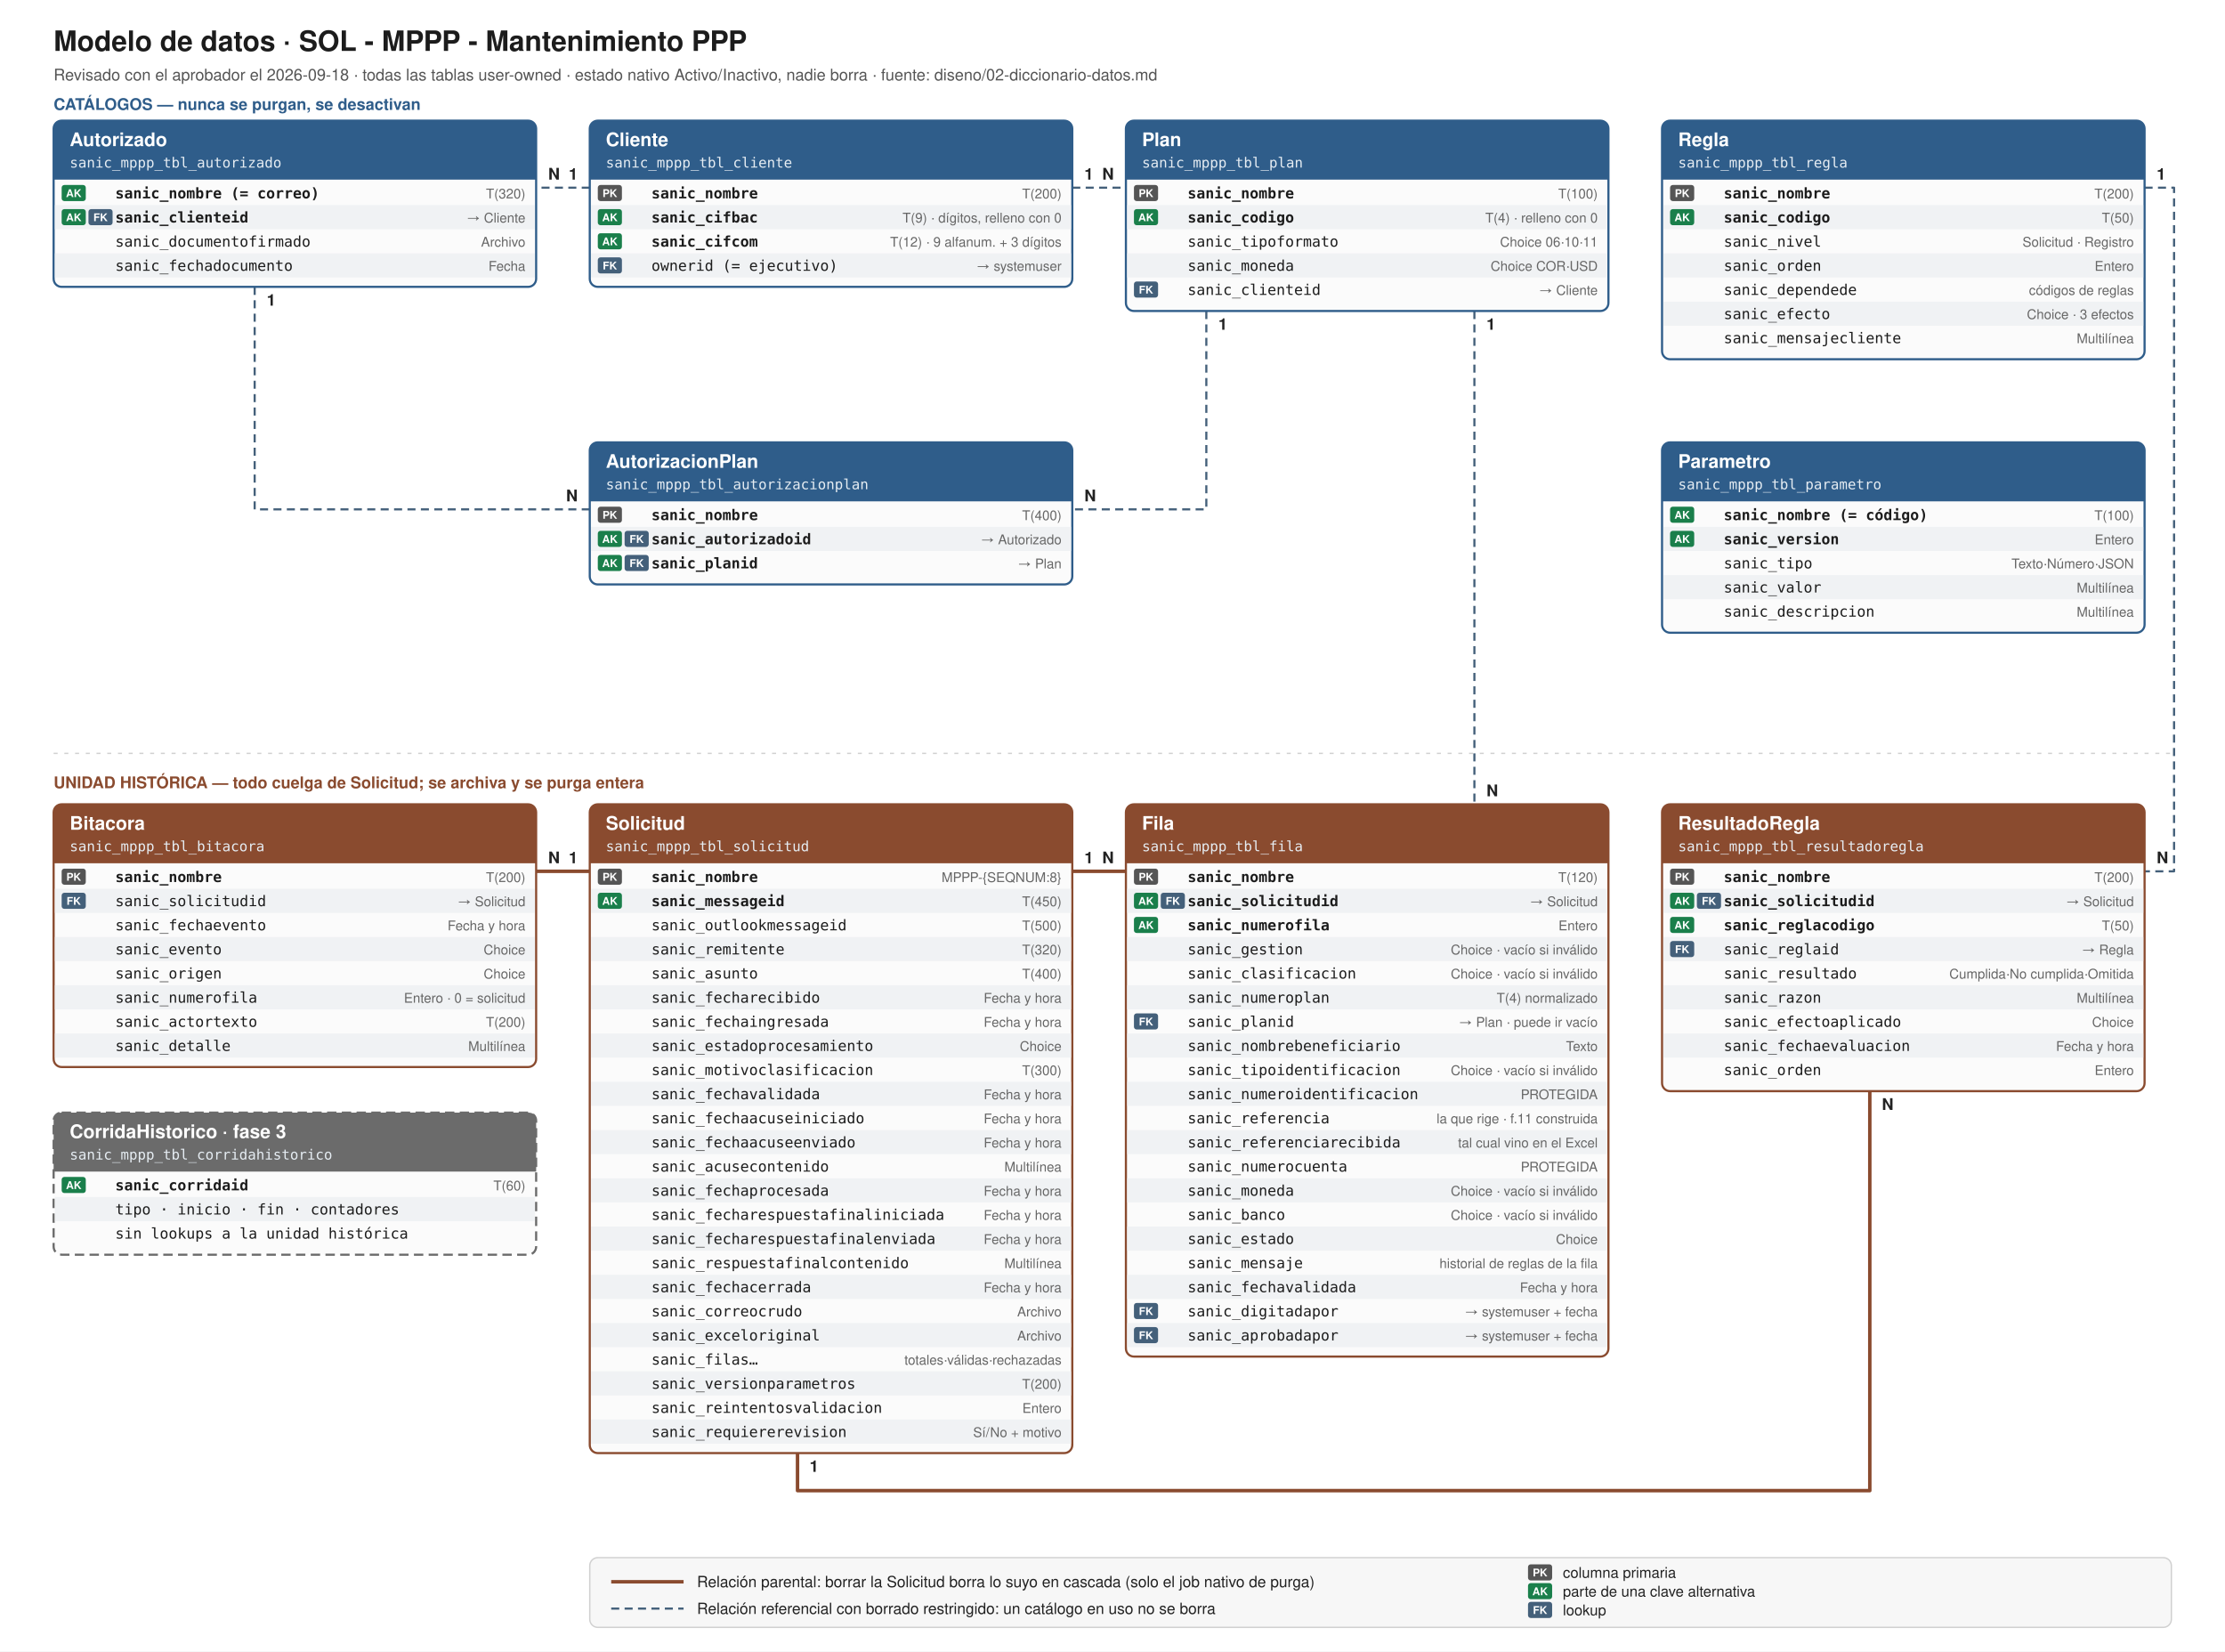
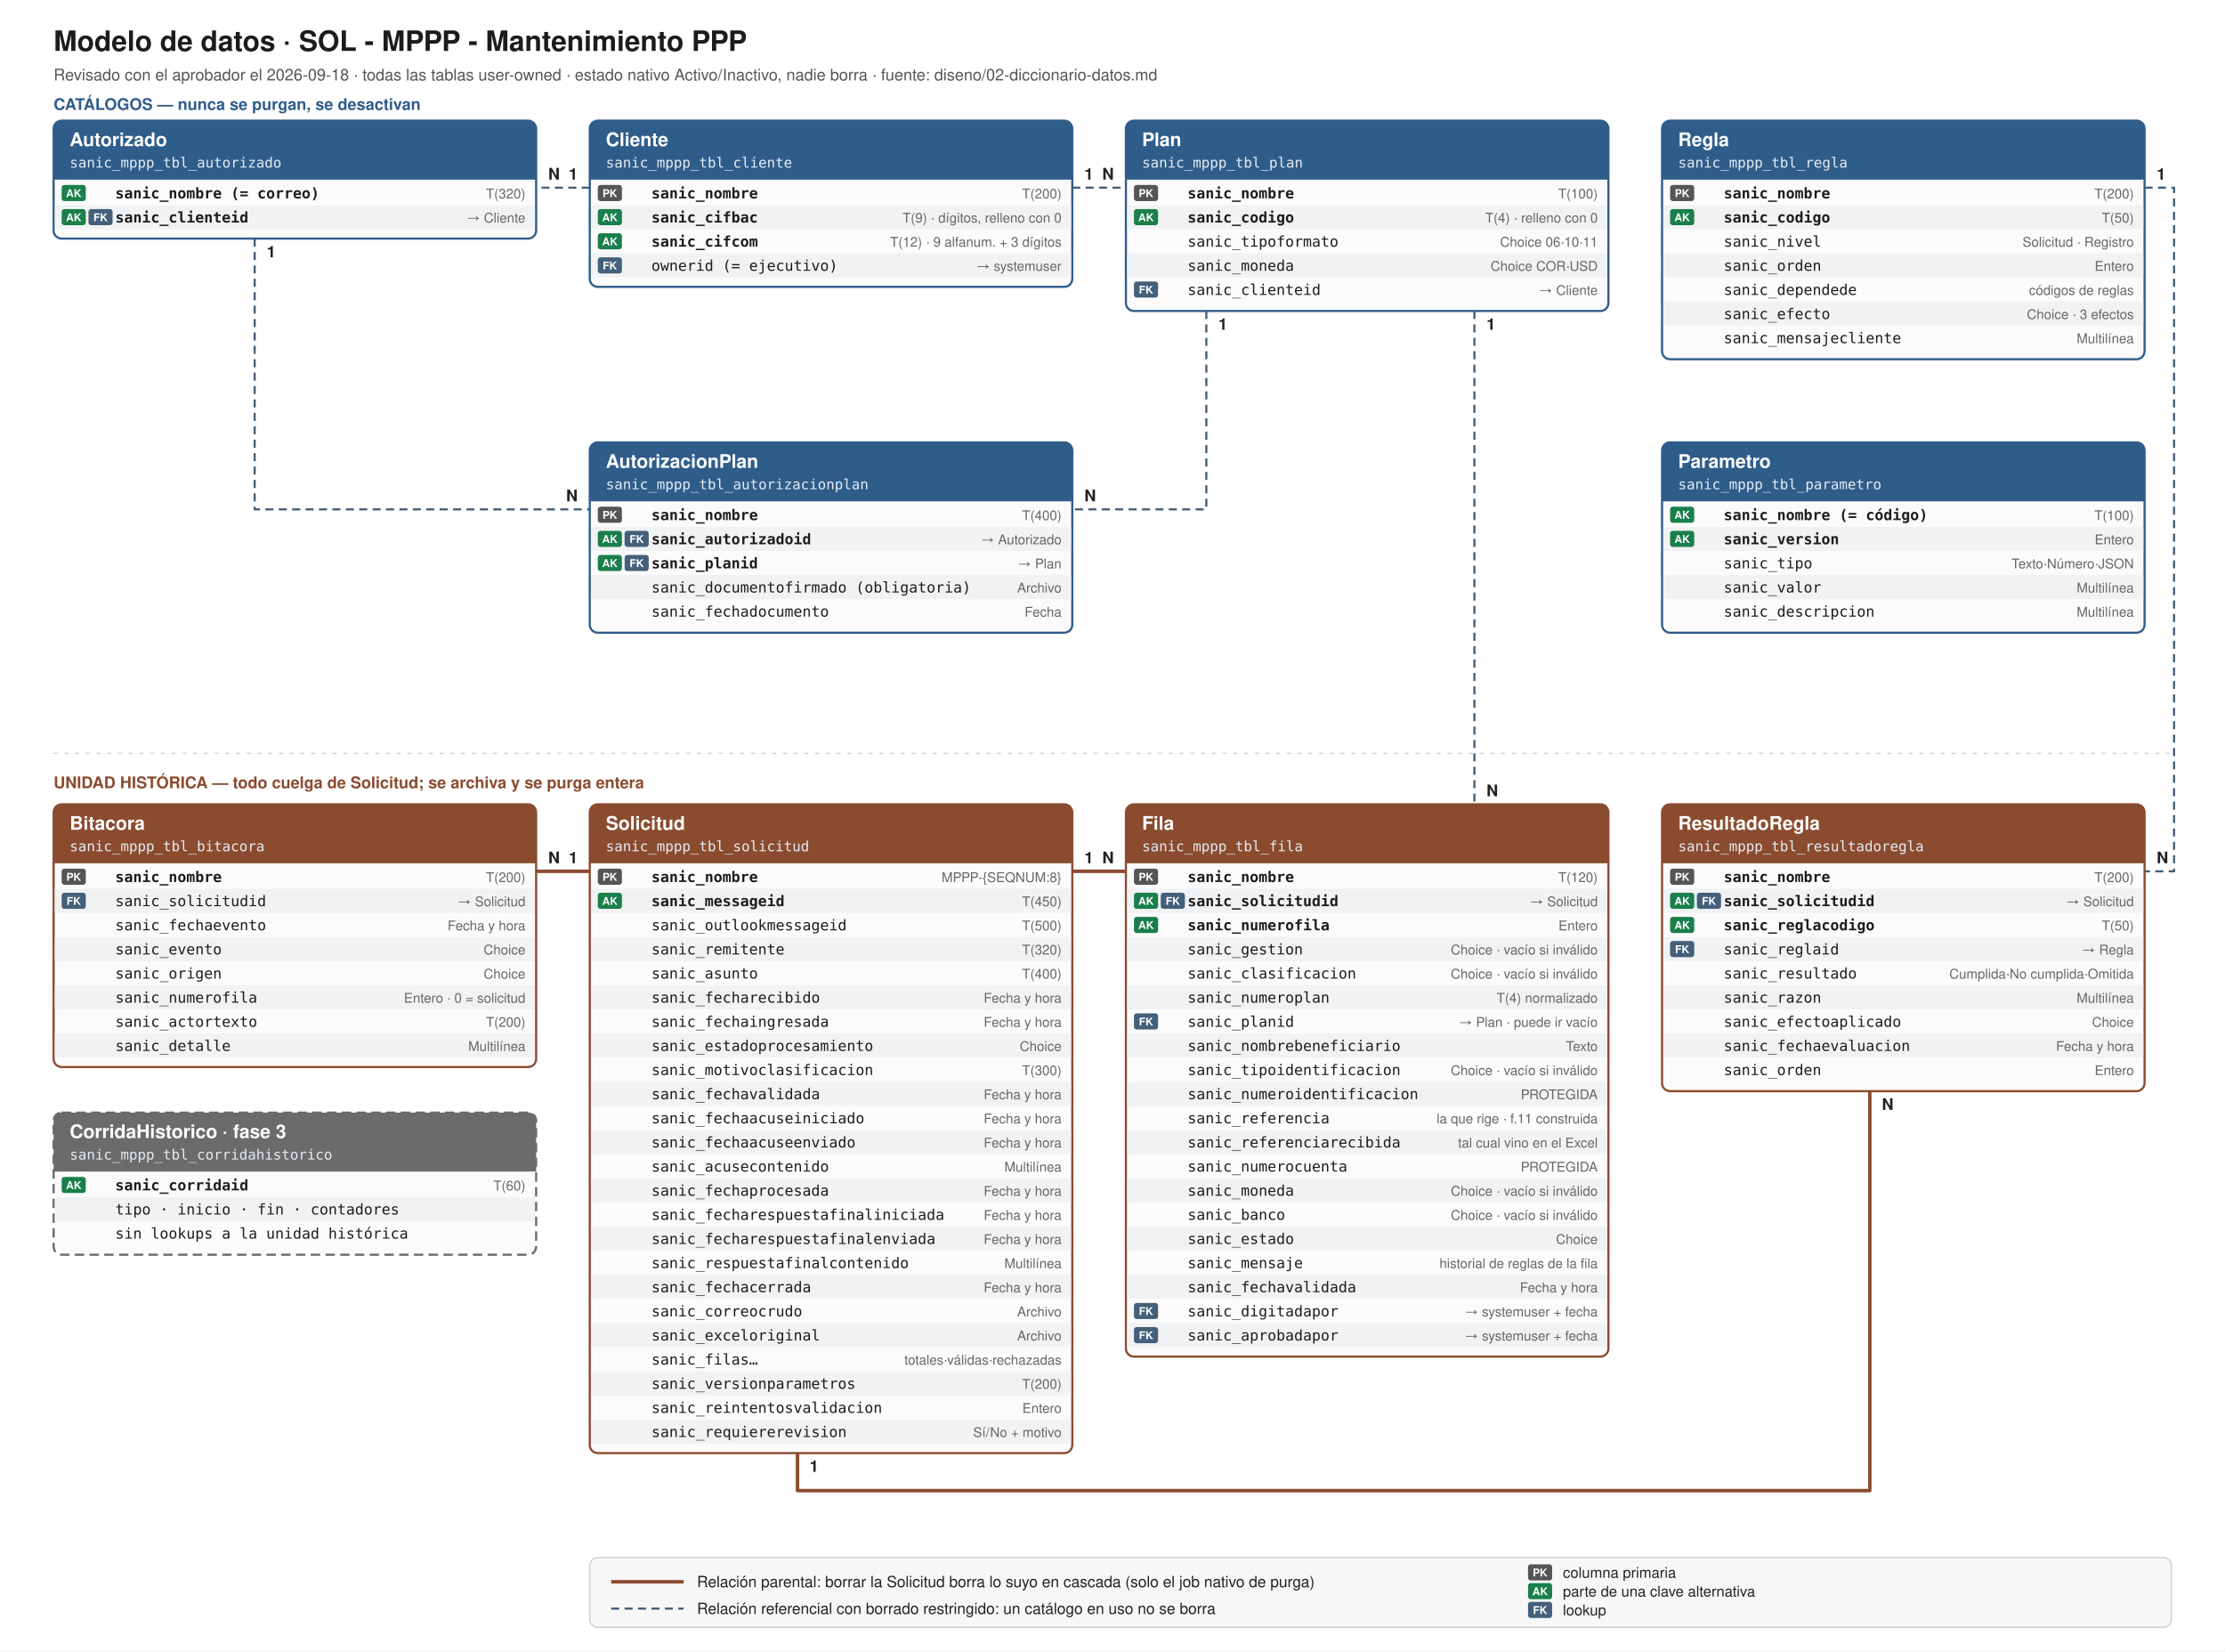
<svg xmlns="http://www.w3.org/2000/svg" viewBox="0 0 1660 1232" width="1660" height="1232" font-family="Segoe UI, Helvetica, Arial, sans-serif" role="img" aria-labelledby="t d">
  <rect width="1660" height="1232" fill="#ffffff" />
  <text x="40" y="38" font-size="21" font-weight="700" fill="#1c1c1c">Modelo de datos · SOL - MPPP - Mantenimiento PPP</text>
  <text x="40" y="60" font-size="12" fill="#555">Revisado con el aprobador el 2026-09-18 · todas las tablas user-owned · estado nativo Activo/Inactivo, nadie borra · fuente: diseno/02-diccionario-datos.md</text>
  <text x="40" y="82" font-size="12" font-weight="700" fill="#2f5d8a">CATÁLOGOS — nunca se purgan, se desactivan</text>
  <line x1="40" y1="562" x2="1620" y2="562" stroke="#d0d0d0" stroke-dasharray="3 5" />
  <text x="40" y="588" font-size="12" font-weight="700" fill="#8a4b2f">UNIDAD HISTÓRICA — todo cuelga de Solicitud; se archiva y se purga entera</text>
  <path d="M 800,140 L 840,140" fill="none" stroke="#44607a" stroke-width="1.6" stroke-dasharray="6 4" stroke-linejoin="round" />
  <text x="809" y="134" font-size="12" font-weight="700" fill="#222" text-anchor="start">1</text>
  <text x="831" y="134" font-size="12" font-weight="700" fill="#222" text-anchor="end">N</text>
  <path d="M 440,140 L 400,140" fill="none" stroke="#44607a" stroke-width="1.6" stroke-dasharray="6 4" stroke-linejoin="round" />
  <text x="431" y="134" font-size="12" font-weight="700" fill="#222" text-anchor="end">1</text>
  <text x="409" y="134" font-size="12" font-weight="700" fill="#222" text-anchor="start">N</text>
-   <path d="M 190,214 L 190,380 L 440,380" fill="none" stroke="#44607a" stroke-width="1.6" stroke-dasharray="6 4" stroke-linejoin="round" />
-   <text x="199" y="228" font-size="12" font-weight="700" fill="#222" text-anchor="start">1</text>
+   <path d="M 190,178 L 190,380 L 440,380" fill="none" stroke="#44607a" stroke-width="1.6" stroke-dasharray="6 4" stroke-linejoin="round" />
+   <text x="199" y="192" font-size="12" font-weight="700" fill="#222" text-anchor="start">1</text>
  <text x="431" y="374" font-size="12" font-weight="700" fill="#222" text-anchor="end">N</text>
  <path d="M 900,232 L 900,380 L 800,380" fill="none" stroke="#44607a" stroke-width="1.6" stroke-dasharray="6 4" stroke-linejoin="round" />
  <text x="909" y="246" font-size="12" font-weight="700" fill="#222" text-anchor="start">1</text>
  <text x="809" y="374" font-size="12" font-weight="700" fill="#222" text-anchor="start">N</text>
  <path d="M 1100,232 L 1100,600" fill="none" stroke="#44607a" stroke-width="1.6" stroke-dasharray="6 4" stroke-linejoin="round" />
  <text x="1109" y="246" font-size="12" font-weight="700" fill="#222" text-anchor="start">1</text>
  <text x="1109" y="594" font-size="12" font-weight="700" fill="#222" text-anchor="start">N</text>
  <path d="M 800,650 L 840,650" fill="none" stroke="#8a4b2f" stroke-width="2.6" stroke-linejoin="round" />
  <text x="809" y="644" font-size="12" font-weight="700" fill="#222" text-anchor="start">1</text>
  <text x="831" y="644" font-size="12" font-weight="700" fill="#222" text-anchor="end">N</text>
  <path d="M 440,650 L 400,650" fill="none" stroke="#8a4b2f" stroke-width="2.6" stroke-linejoin="round" />
  <text x="431" y="644" font-size="12" font-weight="700" fill="#222" text-anchor="end">1</text>
  <text x="409" y="644" font-size="12" font-weight="700" fill="#222" text-anchor="start">N</text>
  <path d="M 595,1084 L 595,1112 L 1395,1112 L 1395,814" fill="none" stroke="#8a4b2f" stroke-width="2.6" stroke-linejoin="round" />
  <text x="604" y="1098" font-size="12" font-weight="700" fill="#222" text-anchor="start">1</text>
  <text x="1404" y="828" font-size="12" font-weight="700" fill="#222" text-anchor="start">N</text>
  <path d="M 1600,140 L 1622,140 L 1622,650 L 1600,650" fill="none" stroke="#44607a" stroke-width="1.6" stroke-dasharray="6 4" stroke-linejoin="round" />
  <text x="1609" y="134" font-size="12" font-weight="700" fill="#222" text-anchor="start">1</text>
  <text x="1609" y="644" font-size="12" font-weight="700" fill="#222" text-anchor="start">N</text>
-   <rect x="40" y="90" width="360" height="124" rx="6" fill="#fbfbfb" stroke="#2f5d8a" stroke-width="1.6" />
+   <rect x="40" y="90" width="360" height="88" rx="6" fill="#fbfbfb" stroke="#2f5d8a" stroke-width="1.6" />
  <path d="M 40,134 L 40,96 Q 40,90 46,90 L 394,90 Q 400,90 400,96 L 400,134 Z" fill="#2f5d8a" />
  <text x="52" y="109" font-size="14" font-weight="700" fill="#ffffff">Autorizado</text>
  <text x="52" y="125" font-size="10.5" fill="#e6edf3" font-family="Consolas, Menlo, monospace">sanic_mppp_tbl_autorizado</text>
  <text x="86" y="148" font-size="11" font-weight="700" fill="#1c1c1c" font-family="Consolas, Menlo, monospace">sanic_nombre  (= correo)</text>
  <text x="392" y="148" font-size="10" fill="#666" text-anchor="end">T(320)</text>
  <rect x="46" y="138" width="18" height="12" rx="2" fill="#1a7f4b" />
  <text x="55" y="147" font-size="8" font-weight="700" fill="#fff" text-anchor="middle">AK</text>
  <rect x="41" y="153" width="358" height="18" fill="#f0f2f4" />
  <text x="86" y="166" font-size="11" font-weight="700" fill="#1c1c1c" font-family="Consolas, Menlo, monospace">sanic_clienteid</text>
  <text x="392" y="166" font-size="10" fill="#666" text-anchor="end">→ Cliente</text>
  <rect x="46" y="156" width="18" height="12" rx="2" fill="#1a7f4b" />
  <text x="55" y="165" font-size="8" font-weight="700" fill="#fff" text-anchor="middle">AK</text>
  <rect x="66" y="156" width="18" height="12" rx="2" fill="#44607a" />
  <text x="75" y="165" font-size="8" font-weight="700" fill="#fff" text-anchor="middle">FK</text>
-   <text x="86" y="184" font-size="11" font-weight="400" fill="#1c1c1c" font-family="Consolas, Menlo, monospace">sanic_documentofirmado</text>
-   <text x="392" y="184" font-size="10" fill="#666" text-anchor="end">Archivo</text>
-   <rect x="41" y="189" width="358" height="18" fill="#f0f2f4" />
-   <text x="86" y="202" font-size="11" font-weight="400" fill="#1c1c1c" font-family="Consolas, Menlo, monospace">sanic_fechadocumento</text>
-   <text x="392" y="202" font-size="10" fill="#666" text-anchor="end">Fecha</text>
  <rect x="440" y="90" width="360" height="124" rx="6" fill="#fbfbfb" stroke="#2f5d8a" stroke-width="1.6" />
  <path d="M 440,134 L 440,96 Q 440,90 446,90 L 794,90 Q 800,90 800,96 L 800,134 Z" fill="#2f5d8a" />
  <text x="452" y="109" font-size="14" font-weight="700" fill="#ffffff">Cliente</text>
  <text x="452" y="125" font-size="10.5" fill="#e6edf3" font-family="Consolas, Menlo, monospace">sanic_mppp_tbl_cliente</text>
  <text x="486" y="148" font-size="11" font-weight="700" fill="#1c1c1c" font-family="Consolas, Menlo, monospace">sanic_nombre</text>
  <text x="792" y="148" font-size="10" fill="#666" text-anchor="end">T(200)</text>
  <rect x="446" y="138" width="18" height="12" rx="2" fill="#555" />
  <text x="455" y="147" font-size="8" font-weight="700" fill="#fff" text-anchor="middle">PK</text>
  <rect x="441" y="153" width="358" height="18" fill="#f0f2f4" />
  <text x="486" y="166" font-size="11" font-weight="700" fill="#1c1c1c" font-family="Consolas, Menlo, monospace">sanic_cifbac</text>
  <text x="792" y="166" font-size="10" fill="#666" text-anchor="end">T(9) · dígitos, relleno con 0</text>
  <rect x="446" y="156" width="18" height="12" rx="2" fill="#1a7f4b" />
  <text x="455" y="165" font-size="8" font-weight="700" fill="#fff" text-anchor="middle">AK</text>
  <text x="486" y="184" font-size="11" font-weight="700" fill="#1c1c1c" font-family="Consolas, Menlo, monospace">sanic_cifcom</text>
  <text x="792" y="184" font-size="10" fill="#666" text-anchor="end">T(12) · 9 alfanum. + 3 dígitos</text>
  <rect x="446" y="174" width="18" height="12" rx="2" fill="#1a7f4b" />
  <text x="455" y="183" font-size="8" font-weight="700" fill="#fff" text-anchor="middle">AK</text>
  <rect x="441" y="189" width="358" height="18" fill="#f0f2f4" />
  <text x="486" y="202" font-size="11" font-weight="400" fill="#1c1c1c" font-family="Consolas, Menlo, monospace">ownerid  (= ejecutivo)</text>
  <text x="792" y="202" font-size="10" fill="#666" text-anchor="end">→ systemuser</text>
  <rect x="446" y="192" width="18" height="12" rx="2" fill="#44607a" />
  <text x="455" y="201" font-size="8" font-weight="700" fill="#fff" text-anchor="middle">FK</text>
  <rect x="840" y="90" width="360" height="142" rx="6" fill="#fbfbfb" stroke="#2f5d8a" stroke-width="1.6" />
  <path d="M 840,134 L 840,96 Q 840,90 846,90 L 1194,90 Q 1200,90 1200,96 L 1200,134 Z" fill="#2f5d8a" />
  <text x="852" y="109" font-size="14" font-weight="700" fill="#ffffff">Plan</text>
  <text x="852" y="125" font-size="10.5" fill="#e6edf3" font-family="Consolas, Menlo, monospace">sanic_mppp_tbl_plan</text>
  <text x="886" y="148" font-size="11" font-weight="700" fill="#1c1c1c" font-family="Consolas, Menlo, monospace">sanic_nombre</text>
  <text x="1192" y="148" font-size="10" fill="#666" text-anchor="end">T(100)</text>
  <rect x="846" y="138" width="18" height="12" rx="2" fill="#555" />
  <text x="855" y="147" font-size="8" font-weight="700" fill="#fff" text-anchor="middle">PK</text>
  <rect x="841" y="153" width="358" height="18" fill="#f0f2f4" />
  <text x="886" y="166" font-size="11" font-weight="700" fill="#1c1c1c" font-family="Consolas, Menlo, monospace">sanic_codigo</text>
  <text x="1192" y="166" font-size="10" fill="#666" text-anchor="end">T(4) · relleno con 0</text>
  <rect x="846" y="156" width="18" height="12" rx="2" fill="#1a7f4b" />
  <text x="855" y="165" font-size="8" font-weight="700" fill="#fff" text-anchor="middle">AK</text>
  <text x="886" y="184" font-size="11" font-weight="400" fill="#1c1c1c" font-family="Consolas, Menlo, monospace">sanic_tipoformato</text>
  <text x="1192" y="184" font-size="10" fill="#666" text-anchor="end">Choice 06·10·11</text>
  <rect x="841" y="189" width="358" height="18" fill="#f0f2f4" />
  <text x="886" y="202" font-size="11" font-weight="400" fill="#1c1c1c" font-family="Consolas, Menlo, monospace">sanic_moneda</text>
  <text x="1192" y="202" font-size="10" fill="#666" text-anchor="end">Choice COR·USD</text>
  <text x="886" y="220" font-size="11" font-weight="400" fill="#1c1c1c" font-family="Consolas, Menlo, monospace">sanic_clienteid</text>
  <text x="1192" y="220" font-size="10" fill="#666" text-anchor="end">→ Cliente</text>
  <rect x="846" y="210" width="18" height="12" rx="2" fill="#44607a" />
  <text x="855" y="219" font-size="8" font-weight="700" fill="#fff" text-anchor="middle">FK</text>
  <rect x="1240" y="90" width="360" height="178" rx="6" fill="#fbfbfb" stroke="#2f5d8a" stroke-width="1.6" />
  <path d="M 1240,134 L 1240,96 Q 1240,90 1246,90 L 1594,90 Q 1600,90 1600,96 L 1600,134 Z" fill="#2f5d8a" />
  <text x="1252" y="109" font-size="14" font-weight="700" fill="#ffffff">Regla</text>
  <text x="1252" y="125" font-size="10.5" fill="#e6edf3" font-family="Consolas, Menlo, monospace">sanic_mppp_tbl_regla</text>
  <text x="1286" y="148" font-size="11" font-weight="700" fill="#1c1c1c" font-family="Consolas, Menlo, monospace">sanic_nombre</text>
  <text x="1592" y="148" font-size="10" fill="#666" text-anchor="end">T(200)</text>
  <rect x="1246" y="138" width="18" height="12" rx="2" fill="#555" />
  <text x="1255" y="147" font-size="8" font-weight="700" fill="#fff" text-anchor="middle">PK</text>
  <rect x="1241" y="153" width="358" height="18" fill="#f0f2f4" />
  <text x="1286" y="166" font-size="11" font-weight="700" fill="#1c1c1c" font-family="Consolas, Menlo, monospace">sanic_codigo</text>
  <text x="1592" y="166" font-size="10" fill="#666" text-anchor="end">T(50)</text>
  <rect x="1246" y="156" width="18" height="12" rx="2" fill="#1a7f4b" />
  <text x="1255" y="165" font-size="8" font-weight="700" fill="#fff" text-anchor="middle">AK</text>
  <text x="1286" y="184" font-size="11" font-weight="400" fill="#1c1c1c" font-family="Consolas, Menlo, monospace">sanic_nivel</text>
  <text x="1592" y="184" font-size="10" fill="#666" text-anchor="end">Solicitud · Registro</text>
  <rect x="1241" y="189" width="358" height="18" fill="#f0f2f4" />
  <text x="1286" y="202" font-size="11" font-weight="400" fill="#1c1c1c" font-family="Consolas, Menlo, monospace">sanic_orden</text>
  <text x="1592" y="202" font-size="10" fill="#666" text-anchor="end">Entero</text>
  <text x="1286" y="220" font-size="11" font-weight="400" fill="#1c1c1c" font-family="Consolas, Menlo, monospace">sanic_dependede</text>
  <text x="1592" y="220" font-size="10" fill="#666" text-anchor="end">códigos de reglas</text>
  <rect x="1241" y="225" width="358" height="18" fill="#f0f2f4" />
  <text x="1286" y="238" font-size="11" font-weight="400" fill="#1c1c1c" font-family="Consolas, Menlo, monospace">sanic_efecto</text>
  <text x="1592" y="238" font-size="10" fill="#666" text-anchor="end">Choice · 3 efectos</text>
  <text x="1286" y="256" font-size="11" font-weight="400" fill="#1c1c1c" font-family="Consolas, Menlo, monospace">sanic_mensajecliente</text>
  <text x="1592" y="256" font-size="10" fill="#666" text-anchor="end">Multilínea</text>
-   <rect x="440" y="330" width="360" height="106" rx="6" fill="#fbfbfb" stroke="#2f5d8a" stroke-width="1.6" />
+   <rect x="440" y="330" width="360" height="142" rx="6" fill="#fbfbfb" stroke="#2f5d8a" stroke-width="1.6" />
  <path d="M 440,374 L 440,336 Q 440,330 446,330 L 794,330 Q 800,330 800,336 L 800,374 Z" fill="#2f5d8a" />
  <text x="452" y="349" font-size="14" font-weight="700" fill="#ffffff">AutorizacionPlan</text>
  <text x="452" y="365" font-size="10.5" fill="#e6edf3" font-family="Consolas, Menlo, monospace">sanic_mppp_tbl_autorizacionplan</text>
  <text x="486" y="388" font-size="11" font-weight="700" fill="#1c1c1c" font-family="Consolas, Menlo, monospace">sanic_nombre</text>
  <text x="792" y="388" font-size="10" fill="#666" text-anchor="end">T(400)</text>
  <rect x="446" y="378" width="18" height="12" rx="2" fill="#555" />
  <text x="455" y="387" font-size="8" font-weight="700" fill="#fff" text-anchor="middle">PK</text>
  <rect x="441" y="393" width="358" height="18" fill="#f0f2f4" />
  <text x="486" y="406" font-size="11" font-weight="700" fill="#1c1c1c" font-family="Consolas, Menlo, monospace">sanic_autorizadoid</text>
  <text x="792" y="406" font-size="10" fill="#666" text-anchor="end">→ Autorizado</text>
  <rect x="446" y="396" width="18" height="12" rx="2" fill="#1a7f4b" />
  <text x="455" y="405" font-size="8" font-weight="700" fill="#fff" text-anchor="middle">AK</text>
  <rect x="466" y="396" width="18" height="12" rx="2" fill="#44607a" />
  <text x="475" y="405" font-size="8" font-weight="700" fill="#fff" text-anchor="middle">FK</text>
  <text x="486" y="424" font-size="11" font-weight="700" fill="#1c1c1c" font-family="Consolas, Menlo, monospace">sanic_planid</text>
  <text x="792" y="424" font-size="10" fill="#666" text-anchor="end">→ Plan</text>
  <rect x="446" y="414" width="18" height="12" rx="2" fill="#1a7f4b" />
  <text x="455" y="423" font-size="8" font-weight="700" fill="#fff" text-anchor="middle">AK</text>
  <rect x="466" y="414" width="18" height="12" rx="2" fill="#44607a" />
  <text x="475" y="423" font-size="8" font-weight="700" fill="#fff" text-anchor="middle">FK</text>
+   <rect x="441" y="429" width="358" height="18" fill="#f0f2f4" />
+   <text x="486" y="442" font-size="11" font-weight="400" fill="#1c1c1c" font-family="Consolas, Menlo, monospace">sanic_documentofirmado  (obligatoria)</text>
+   <text x="792" y="442" font-size="10" fill="#666" text-anchor="end">Archivo</text>
+   <text x="486" y="460" font-size="11" font-weight="400" fill="#1c1c1c" font-family="Consolas, Menlo, monospace">sanic_fechadocumento</text>
+   <text x="792" y="460" font-size="10" fill="#666" text-anchor="end">Fecha</text>
  <rect x="1240" y="330" width="360" height="142" rx="6" fill="#fbfbfb" stroke="#2f5d8a" stroke-width="1.6" />
  <path d="M 1240,374 L 1240,336 Q 1240,330 1246,330 L 1594,330 Q 1600,330 1600,336 L 1600,374 Z" fill="#2f5d8a" />
  <text x="1252" y="349" font-size="14" font-weight="700" fill="#ffffff">Parametro</text>
  <text x="1252" y="365" font-size="10.5" fill="#e6edf3" font-family="Consolas, Menlo, monospace">sanic_mppp_tbl_parametro</text>
  <text x="1286" y="388" font-size="11" font-weight="700" fill="#1c1c1c" font-family="Consolas, Menlo, monospace">sanic_nombre  (= código)</text>
  <text x="1592" y="388" font-size="10" fill="#666" text-anchor="end">T(100)</text>
  <rect x="1246" y="378" width="18" height="12" rx="2" fill="#1a7f4b" />
  <text x="1255" y="387" font-size="8" font-weight="700" fill="#fff" text-anchor="middle">AK</text>
  <rect x="1241" y="393" width="358" height="18" fill="#f0f2f4" />
  <text x="1286" y="406" font-size="11" font-weight="700" fill="#1c1c1c" font-family="Consolas, Menlo, monospace">sanic_version</text>
  <text x="1592" y="406" font-size="10" fill="#666" text-anchor="end">Entero</text>
  <rect x="1246" y="396" width="18" height="12" rx="2" fill="#1a7f4b" />
  <text x="1255" y="405" font-size="8" font-weight="700" fill="#fff" text-anchor="middle">AK</text>
  <text x="1286" y="424" font-size="11" font-weight="400" fill="#1c1c1c" font-family="Consolas, Menlo, monospace">sanic_tipo</text>
  <text x="1592" y="424" font-size="10" fill="#666" text-anchor="end">Texto·Número·JSON</text>
  <rect x="1241" y="429" width="358" height="18" fill="#f0f2f4" />
  <text x="1286" y="442" font-size="11" font-weight="400" fill="#1c1c1c" font-family="Consolas, Menlo, monospace">sanic_valor</text>
  <text x="1592" y="442" font-size="10" fill="#666" text-anchor="end">Multilínea</text>
  <text x="1286" y="460" font-size="11" font-weight="400" fill="#1c1c1c" font-family="Consolas, Menlo, monospace">sanic_descripcion</text>
  <text x="1592" y="460" font-size="10" fill="#666" text-anchor="end">Multilínea</text>
  <rect x="40" y="600" width="360" height="196" rx="6" fill="#fbfbfb" stroke="#8a4b2f" stroke-width="1.6" />
  <path d="M 40,644 L 40,606 Q 40,600 46,600 L 394,600 Q 400,600 400,606 L 400,644 Z" fill="#8a4b2f" />
  <text x="52" y="619" font-size="14" font-weight="700" fill="#ffffff">Bitacora</text>
  <text x="52" y="635" font-size="10.5" fill="#e6edf3" font-family="Consolas, Menlo, monospace">sanic_mppp_tbl_bitacora</text>
  <text x="86" y="658" font-size="11" font-weight="700" fill="#1c1c1c" font-family="Consolas, Menlo, monospace">sanic_nombre</text>
  <text x="392" y="658" font-size="10" fill="#666" text-anchor="end">T(200)</text>
  <rect x="46" y="648" width="18" height="12" rx="2" fill="#555" />
  <text x="55" y="657" font-size="8" font-weight="700" fill="#fff" text-anchor="middle">PK</text>
  <rect x="41" y="663" width="358" height="18" fill="#f0f2f4" />
  <text x="86" y="676" font-size="11" font-weight="400" fill="#1c1c1c" font-family="Consolas, Menlo, monospace">sanic_solicitudid</text>
  <text x="392" y="676" font-size="10" fill="#666" text-anchor="end">→ Solicitud</text>
  <rect x="46" y="666" width="18" height="12" rx="2" fill="#44607a" />
  <text x="55" y="675" font-size="8" font-weight="700" fill="#fff" text-anchor="middle">FK</text>
  <text x="86" y="694" font-size="11" font-weight="400" fill="#1c1c1c" font-family="Consolas, Menlo, monospace">sanic_fechaevento</text>
  <text x="392" y="694" font-size="10" fill="#666" text-anchor="end">Fecha y hora</text>
  <rect x="41" y="699" width="358" height="18" fill="#f0f2f4" />
  <text x="86" y="712" font-size="11" font-weight="400" fill="#1c1c1c" font-family="Consolas, Menlo, monospace">sanic_evento</text>
  <text x="392" y="712" font-size="10" fill="#666" text-anchor="end">Choice</text>
  <text x="86" y="730" font-size="11" font-weight="400" fill="#1c1c1c" font-family="Consolas, Menlo, monospace">sanic_origen</text>
  <text x="392" y="730" font-size="10" fill="#666" text-anchor="end">Choice</text>
  <rect x="41" y="735" width="358" height="18" fill="#f0f2f4" />
  <text x="86" y="748" font-size="11" font-weight="400" fill="#1c1c1c" font-family="Consolas, Menlo, monospace">sanic_numerofila</text>
  <text x="392" y="748" font-size="10" fill="#666" text-anchor="end">Entero · 0 = solicitud</text>
  <text x="86" y="766" font-size="11" font-weight="400" fill="#1c1c1c" font-family="Consolas, Menlo, monospace">sanic_actortexto</text>
  <text x="392" y="766" font-size="10" fill="#666" text-anchor="end">T(200)</text>
  <rect x="41" y="771" width="358" height="18" fill="#f0f2f4" />
  <text x="86" y="784" font-size="11" font-weight="400" fill="#1c1c1c" font-family="Consolas, Menlo, monospace">sanic_detalle</text>
  <text x="392" y="784" font-size="10" fill="#666" text-anchor="end">Multilínea</text>
  <rect x="440" y="600" width="360" height="484" rx="6" fill="#fbfbfb" stroke="#8a4b2f" stroke-width="1.6" />
  <path d="M 440,644 L 440,606 Q 440,600 446,600 L 794,600 Q 800,600 800,606 L 800,644 Z" fill="#8a4b2f" />
  <text x="452" y="619" font-size="14" font-weight="700" fill="#ffffff">Solicitud</text>
  <text x="452" y="635" font-size="10.5" fill="#e6edf3" font-family="Consolas, Menlo, monospace">sanic_mppp_tbl_solicitud</text>
  <text x="486" y="658" font-size="11" font-weight="700" fill="#1c1c1c" font-family="Consolas, Menlo, monospace">sanic_nombre</text>
  <text x="792" y="658" font-size="10" fill="#666" text-anchor="end">MPPP-{SEQNUM:8}</text>
  <rect x="446" y="648" width="18" height="12" rx="2" fill="#555" />
  <text x="455" y="657" font-size="8" font-weight="700" fill="#fff" text-anchor="middle">PK</text>
  <rect x="441" y="663" width="358" height="18" fill="#f0f2f4" />
  <text x="486" y="676" font-size="11" font-weight="700" fill="#1c1c1c" font-family="Consolas, Menlo, monospace">sanic_messageid</text>
  <text x="792" y="676" font-size="10" fill="#666" text-anchor="end">T(450)</text>
  <rect x="446" y="666" width="18" height="12" rx="2" fill="#1a7f4b" />
  <text x="455" y="675" font-size="8" font-weight="700" fill="#fff" text-anchor="middle">AK</text>
  <text x="486" y="694" font-size="11" font-weight="400" fill="#1c1c1c" font-family="Consolas, Menlo, monospace">sanic_outlookmessageid</text>
  <text x="792" y="694" font-size="10" fill="#666" text-anchor="end">T(500)</text>
  <rect x="441" y="699" width="358" height="18" fill="#f0f2f4" />
  <text x="486" y="712" font-size="11" font-weight="400" fill="#1c1c1c" font-family="Consolas, Menlo, monospace">sanic_remitente</text>
  <text x="792" y="712" font-size="10" fill="#666" text-anchor="end">T(320)</text>
  <text x="486" y="730" font-size="11" font-weight="400" fill="#1c1c1c" font-family="Consolas, Menlo, monospace">sanic_asunto</text>
  <text x="792" y="730" font-size="10" fill="#666" text-anchor="end">T(400)</text>
  <rect x="441" y="735" width="358" height="18" fill="#f0f2f4" />
  <text x="486" y="748" font-size="11" font-weight="400" fill="#1c1c1c" font-family="Consolas, Menlo, monospace">sanic_fecharecibido</text>
  <text x="792" y="748" font-size="10" fill="#666" text-anchor="end">Fecha y hora</text>
  <text x="486" y="766" font-size="11" font-weight="400" fill="#1c1c1c" font-family="Consolas, Menlo, monospace">sanic_fechaingresada</text>
  <text x="792" y="766" font-size="10" fill="#666" text-anchor="end">Fecha y hora</text>
  <rect x="441" y="771" width="358" height="18" fill="#f0f2f4" />
  <text x="486" y="784" font-size="11" font-weight="400" fill="#1c1c1c" font-family="Consolas, Menlo, monospace">sanic_estadoprocesamiento</text>
  <text x="792" y="784" font-size="10" fill="#666" text-anchor="end">Choice</text>
  <text x="486" y="802" font-size="11" font-weight="400" fill="#1c1c1c" font-family="Consolas, Menlo, monospace">sanic_motivoclasificacion</text>
  <text x="792" y="802" font-size="10" fill="#666" text-anchor="end">T(300)</text>
  <rect x="441" y="807" width="358" height="18" fill="#f0f2f4" />
  <text x="486" y="820" font-size="11" font-weight="400" fill="#1c1c1c" font-family="Consolas, Menlo, monospace">sanic_fechavalidada</text>
  <text x="792" y="820" font-size="10" fill="#666" text-anchor="end">Fecha y hora</text>
  <text x="486" y="838" font-size="11" font-weight="400" fill="#1c1c1c" font-family="Consolas, Menlo, monospace">sanic_fechaacuseiniciado</text>
  <text x="792" y="838" font-size="10" fill="#666" text-anchor="end">Fecha y hora</text>
  <rect x="441" y="843" width="358" height="18" fill="#f0f2f4" />
  <text x="486" y="856" font-size="11" font-weight="400" fill="#1c1c1c" font-family="Consolas, Menlo, monospace">sanic_fechaacuseenviado</text>
  <text x="792" y="856" font-size="10" fill="#666" text-anchor="end">Fecha y hora</text>
  <text x="486" y="874" font-size="11" font-weight="400" fill="#1c1c1c" font-family="Consolas, Menlo, monospace">sanic_acusecontenido</text>
  <text x="792" y="874" font-size="10" fill="#666" text-anchor="end">Multilínea</text>
  <rect x="441" y="879" width="358" height="18" fill="#f0f2f4" />
  <text x="486" y="892" font-size="11" font-weight="400" fill="#1c1c1c" font-family="Consolas, Menlo, monospace">sanic_fechaprocesada</text>
  <text x="792" y="892" font-size="10" fill="#666" text-anchor="end">Fecha y hora</text>
  <text x="486" y="910" font-size="11" font-weight="400" fill="#1c1c1c" font-family="Consolas, Menlo, monospace">sanic_fecharespuestafinaliniciada</text>
  <text x="792" y="910" font-size="10" fill="#666" text-anchor="end">Fecha y hora</text>
  <rect x="441" y="915" width="358" height="18" fill="#f0f2f4" />
  <text x="486" y="928" font-size="11" font-weight="400" fill="#1c1c1c" font-family="Consolas, Menlo, monospace">sanic_fecharespuestafinalenviada</text>
  <text x="792" y="928" font-size="10" fill="#666" text-anchor="end">Fecha y hora</text>
  <text x="486" y="946" font-size="11" font-weight="400" fill="#1c1c1c" font-family="Consolas, Menlo, monospace">sanic_respuestafinalcontenido</text>
  <text x="792" y="946" font-size="10" fill="#666" text-anchor="end">Multilínea</text>
  <rect x="441" y="951" width="358" height="18" fill="#f0f2f4" />
  <text x="486" y="964" font-size="11" font-weight="400" fill="#1c1c1c" font-family="Consolas, Menlo, monospace">sanic_fechacerrada</text>
  <text x="792" y="964" font-size="10" fill="#666" text-anchor="end">Fecha y hora</text>
  <text x="486" y="982" font-size="11" font-weight="400" fill="#1c1c1c" font-family="Consolas, Menlo, monospace">sanic_correocrudo</text>
  <text x="792" y="982" font-size="10" fill="#666" text-anchor="end">Archivo</text>
  <rect x="441" y="987" width="358" height="18" fill="#f0f2f4" />
  <text x="486" y="1000" font-size="11" font-weight="400" fill="#1c1c1c" font-family="Consolas, Menlo, monospace">sanic_exceloriginal</text>
  <text x="792" y="1000" font-size="10" fill="#666" text-anchor="end">Archivo</text>
  <text x="486" y="1018" font-size="11" font-weight="400" fill="#1c1c1c" font-family="Consolas, Menlo, monospace">sanic_filas…</text>
  <text x="792" y="1018" font-size="10" fill="#666" text-anchor="end">totales·válidas·rechazadas</text>
  <rect x="441" y="1023" width="358" height="18" fill="#f0f2f4" />
  <text x="486" y="1036" font-size="11" font-weight="400" fill="#1c1c1c" font-family="Consolas, Menlo, monospace">sanic_versionparametros</text>
  <text x="792" y="1036" font-size="10" fill="#666" text-anchor="end">T(200)</text>
  <text x="486" y="1054" font-size="11" font-weight="400" fill="#1c1c1c" font-family="Consolas, Menlo, monospace">sanic_reintentosvalidacion</text>
  <text x="792" y="1054" font-size="10" fill="#666" text-anchor="end">Entero</text>
  <rect x="441" y="1059" width="358" height="18" fill="#f0f2f4" />
  <text x="486" y="1072" font-size="11" font-weight="400" fill="#1c1c1c" font-family="Consolas, Menlo, monospace">sanic_requiererevision</text>
  <text x="792" y="1072" font-size="10" fill="#666" text-anchor="end">Sí/No + motivo</text>
  <rect x="840" y="600" width="360" height="412" rx="6" fill="#fbfbfb" stroke="#8a4b2f" stroke-width="1.6" />
  <path d="M 840,644 L 840,606 Q 840,600 846,600 L 1194,600 Q 1200,600 1200,606 L 1200,644 Z" fill="#8a4b2f" />
  <text x="852" y="619" font-size="14" font-weight="700" fill="#ffffff">Fila</text>
  <text x="852" y="635" font-size="10.5" fill="#e6edf3" font-family="Consolas, Menlo, monospace">sanic_mppp_tbl_fila</text>
  <text x="886" y="658" font-size="11" font-weight="700" fill="#1c1c1c" font-family="Consolas, Menlo, monospace">sanic_nombre</text>
  <text x="1192" y="658" font-size="10" fill="#666" text-anchor="end">T(120)</text>
  <rect x="846" y="648" width="18" height="12" rx="2" fill="#555" />
  <text x="855" y="657" font-size="8" font-weight="700" fill="#fff" text-anchor="middle">PK</text>
  <rect x="841" y="663" width="358" height="18" fill="#f0f2f4" />
  <text x="886" y="676" font-size="11" font-weight="700" fill="#1c1c1c" font-family="Consolas, Menlo, monospace">sanic_solicitudid</text>
  <text x="1192" y="676" font-size="10" fill="#666" text-anchor="end">→ Solicitud</text>
  <rect x="846" y="666" width="18" height="12" rx="2" fill="#1a7f4b" />
  <text x="855" y="675" font-size="8" font-weight="700" fill="#fff" text-anchor="middle">AK</text>
  <rect x="866" y="666" width="18" height="12" rx="2" fill="#44607a" />
  <text x="875" y="675" font-size="8" font-weight="700" fill="#fff" text-anchor="middle">FK</text>
  <text x="886" y="694" font-size="11" font-weight="700" fill="#1c1c1c" font-family="Consolas, Menlo, monospace">sanic_numerofila</text>
  <text x="1192" y="694" font-size="10" fill="#666" text-anchor="end">Entero</text>
  <rect x="846" y="684" width="18" height="12" rx="2" fill="#1a7f4b" />
  <text x="855" y="693" font-size="8" font-weight="700" fill="#fff" text-anchor="middle">AK</text>
  <rect x="841" y="699" width="358" height="18" fill="#f0f2f4" />
  <text x="886" y="712" font-size="11" font-weight="400" fill="#1c1c1c" font-family="Consolas, Menlo, monospace">sanic_gestion</text>
  <text x="1192" y="712" font-size="10" fill="#666" text-anchor="end">Choice · vacío si inválido</text>
  <text x="886" y="730" font-size="11" font-weight="400" fill="#1c1c1c" font-family="Consolas, Menlo, monospace">sanic_clasificacion</text>
  <text x="1192" y="730" font-size="10" fill="#666" text-anchor="end">Choice · vacío si inválido</text>
  <rect x="841" y="735" width="358" height="18" fill="#f0f2f4" />
  <text x="886" y="748" font-size="11" font-weight="400" fill="#1c1c1c" font-family="Consolas, Menlo, monospace">sanic_numeroplan</text>
  <text x="1192" y="748" font-size="10" fill="#666" text-anchor="end">T(4) normalizado</text>
  <text x="886" y="766" font-size="11" font-weight="400" fill="#1c1c1c" font-family="Consolas, Menlo, monospace">sanic_planid</text>
  <text x="1192" y="766" font-size="10" fill="#666" text-anchor="end">→ Plan · puede ir vacío</text>
  <rect x="846" y="756" width="18" height="12" rx="2" fill="#44607a" />
  <text x="855" y="765" font-size="8" font-weight="700" fill="#fff" text-anchor="middle">FK</text>
  <rect x="841" y="771" width="358" height="18" fill="#f0f2f4" />
  <text x="886" y="784" font-size="11" font-weight="400" fill="#1c1c1c" font-family="Consolas, Menlo, monospace">sanic_nombrebeneficiario</text>
  <text x="1192" y="784" font-size="10" fill="#666" text-anchor="end">Texto</text>
  <text x="886" y="802" font-size="11" font-weight="400" fill="#1c1c1c" font-family="Consolas, Menlo, monospace">sanic_tipoidentificacion</text>
  <text x="1192" y="802" font-size="10" fill="#666" text-anchor="end">Choice · vacío si inválido</text>
  <rect x="841" y="807" width="358" height="18" fill="#f0f2f4" />
  <text x="886" y="820" font-size="11" font-weight="400" fill="#1c1c1c" font-family="Consolas, Menlo, monospace">sanic_numeroidentificacion</text>
  <text x="1192" y="820" font-size="10" fill="#666" text-anchor="end">PROTEGIDA</text>
  <text x="886" y="838" font-size="11" font-weight="400" fill="#1c1c1c" font-family="Consolas, Menlo, monospace">sanic_referencia</text>
  <text x="1192" y="838" font-size="10" fill="#666" text-anchor="end">la que rige · f.11 construida</text>
  <rect x="841" y="843" width="358" height="18" fill="#f0f2f4" />
  <text x="886" y="856" font-size="11" font-weight="400" fill="#1c1c1c" font-family="Consolas, Menlo, monospace">sanic_referenciarecibida</text>
  <text x="1192" y="856" font-size="10" fill="#666" text-anchor="end">tal cual vino en el Excel</text>
  <text x="886" y="874" font-size="11" font-weight="400" fill="#1c1c1c" font-family="Consolas, Menlo, monospace">sanic_numerocuenta</text>
  <text x="1192" y="874" font-size="10" fill="#666" text-anchor="end">PROTEGIDA</text>
  <rect x="841" y="879" width="358" height="18" fill="#f0f2f4" />
  <text x="886" y="892" font-size="11" font-weight="400" fill="#1c1c1c" font-family="Consolas, Menlo, monospace">sanic_moneda</text>
  <text x="1192" y="892" font-size="10" fill="#666" text-anchor="end">Choice · vacío si inválido</text>
  <text x="886" y="910" font-size="11" font-weight="400" fill="#1c1c1c" font-family="Consolas, Menlo, monospace">sanic_banco</text>
  <text x="1192" y="910" font-size="10" fill="#666" text-anchor="end">Choice · vacío si inválido</text>
  <rect x="841" y="915" width="358" height="18" fill="#f0f2f4" />
  <text x="886" y="928" font-size="11" font-weight="400" fill="#1c1c1c" font-family="Consolas, Menlo, monospace">sanic_estado</text>
  <text x="1192" y="928" font-size="10" fill="#666" text-anchor="end">Choice</text>
  <text x="886" y="946" font-size="11" font-weight="400" fill="#1c1c1c" font-family="Consolas, Menlo, monospace">sanic_mensaje</text>
  <text x="1192" y="946" font-size="10" fill="#666" text-anchor="end">historial de reglas de la fila</text>
  <rect x="841" y="951" width="358" height="18" fill="#f0f2f4" />
  <text x="886" y="964" font-size="11" font-weight="400" fill="#1c1c1c" font-family="Consolas, Menlo, monospace">sanic_fechavalidada</text>
  <text x="1192" y="964" font-size="10" fill="#666" text-anchor="end">Fecha y hora</text>
  <text x="886" y="982" font-size="11" font-weight="400" fill="#1c1c1c" font-family="Consolas, Menlo, monospace">sanic_digitadapor</text>
  <text x="1192" y="982" font-size="10" fill="#666" text-anchor="end">→ systemuser + fecha</text>
  <rect x="846" y="972" width="18" height="12" rx="2" fill="#44607a" />
  <text x="855" y="981" font-size="8" font-weight="700" fill="#fff" text-anchor="middle">FK</text>
  <rect x="841" y="987" width="358" height="18" fill="#f0f2f4" />
  <text x="886" y="1000" font-size="11" font-weight="400" fill="#1c1c1c" font-family="Consolas, Menlo, monospace">sanic_aprobadapor</text>
  <text x="1192" y="1000" font-size="10" fill="#666" text-anchor="end">→ systemuser + fecha</text>
  <rect x="846" y="990" width="18" height="12" rx="2" fill="#44607a" />
  <text x="855" y="999" font-size="8" font-weight="700" fill="#fff" text-anchor="middle">FK</text>
  <rect x="1240" y="600" width="360" height="214" rx="6" fill="#fbfbfb" stroke="#8a4b2f" stroke-width="1.6" />
  <path d="M 1240,644 L 1240,606 Q 1240,600 1246,600 L 1594,600 Q 1600,600 1600,606 L 1600,644 Z" fill="#8a4b2f" />
  <text x="1252" y="619" font-size="14" font-weight="700" fill="#ffffff">ResultadoRegla</text>
  <text x="1252" y="635" font-size="10.5" fill="#e6edf3" font-family="Consolas, Menlo, monospace">sanic_mppp_tbl_resultadoregla</text>
  <text x="1286" y="658" font-size="11" font-weight="700" fill="#1c1c1c" font-family="Consolas, Menlo, monospace">sanic_nombre</text>
  <text x="1592" y="658" font-size="10" fill="#666" text-anchor="end">T(200)</text>
  <rect x="1246" y="648" width="18" height="12" rx="2" fill="#555" />
  <text x="1255" y="657" font-size="8" font-weight="700" fill="#fff" text-anchor="middle">PK</text>
  <rect x="1241" y="663" width="358" height="18" fill="#f0f2f4" />
  <text x="1286" y="676" font-size="11" font-weight="700" fill="#1c1c1c" font-family="Consolas, Menlo, monospace">sanic_solicitudid</text>
  <text x="1592" y="676" font-size="10" fill="#666" text-anchor="end">→ Solicitud</text>
  <rect x="1246" y="666" width="18" height="12" rx="2" fill="#1a7f4b" />
  <text x="1255" y="675" font-size="8" font-weight="700" fill="#fff" text-anchor="middle">AK</text>
  <rect x="1266" y="666" width="18" height="12" rx="2" fill="#44607a" />
  <text x="1275" y="675" font-size="8" font-weight="700" fill="#fff" text-anchor="middle">FK</text>
  <text x="1286" y="694" font-size="11" font-weight="700" fill="#1c1c1c" font-family="Consolas, Menlo, monospace">sanic_reglacodigo</text>
  <text x="1592" y="694" font-size="10" fill="#666" text-anchor="end">T(50)</text>
  <rect x="1246" y="684" width="18" height="12" rx="2" fill="#1a7f4b" />
  <text x="1255" y="693" font-size="8" font-weight="700" fill="#fff" text-anchor="middle">AK</text>
  <rect x="1241" y="699" width="358" height="18" fill="#f0f2f4" />
  <text x="1286" y="712" font-size="11" font-weight="400" fill="#1c1c1c" font-family="Consolas, Menlo, monospace">sanic_reglaid</text>
  <text x="1592" y="712" font-size="10" fill="#666" text-anchor="end">→ Regla</text>
  <rect x="1246" y="702" width="18" height="12" rx="2" fill="#44607a" />
  <text x="1255" y="711" font-size="8" font-weight="700" fill="#fff" text-anchor="middle">FK</text>
  <text x="1286" y="730" font-size="11" font-weight="400" fill="#1c1c1c" font-family="Consolas, Menlo, monospace">sanic_resultado</text>
  <text x="1592" y="730" font-size="10" fill="#666" text-anchor="end">Cumplida·No cumplida·Omitida</text>
  <rect x="1241" y="735" width="358" height="18" fill="#f0f2f4" />
  <text x="1286" y="748" font-size="11" font-weight="400" fill="#1c1c1c" font-family="Consolas, Menlo, monospace">sanic_razon</text>
  <text x="1592" y="748" font-size="10" fill="#666" text-anchor="end">Multilínea</text>
  <text x="1286" y="766" font-size="11" font-weight="400" fill="#1c1c1c" font-family="Consolas, Menlo, monospace">sanic_efectoaplicado</text>
  <text x="1592" y="766" font-size="10" fill="#666" text-anchor="end">Choice</text>
  <rect x="1241" y="771" width="358" height="18" fill="#f0f2f4" />
  <text x="1286" y="784" font-size="11" font-weight="400" fill="#1c1c1c" font-family="Consolas, Menlo, monospace">sanic_fechaevaluacion</text>
  <text x="1592" y="784" font-size="10" fill="#666" text-anchor="end">Fecha y hora</text>
  <text x="1286" y="802" font-size="11" font-weight="400" fill="#1c1c1c" font-family="Consolas, Menlo, monospace">sanic_orden</text>
  <text x="1592" y="802" font-size="10" fill="#666" text-anchor="end">Entero</text>
  <rect x="40" y="830" width="360" height="106" rx="6" fill="#fbfbfb" stroke="#6b6b6b" stroke-width="1.6" stroke-dasharray="7 4" />
  <path d="M 40,874 L 40,836 Q 40,830 46,830 L 394,830 Q 400,830 400,836 L 400,874 Z" fill="#6b6b6b" />
  <text x="52" y="849" font-size="14" font-weight="700" fill="#ffffff">CorridaHistorico  · fase 3</text>
  <text x="52" y="865" font-size="10.5" fill="#e6edf3" font-family="Consolas, Menlo, monospace">sanic_mppp_tbl_corridahistorico</text>
  <text x="86" y="888" font-size="11" font-weight="700" fill="#1c1c1c" font-family="Consolas, Menlo, monospace">sanic_corridaid</text>
  <text x="392" y="888" font-size="10" fill="#666" text-anchor="end">T(60)</text>
  <rect x="46" y="878" width="18" height="12" rx="2" fill="#1a7f4b" />
  <text x="55" y="887" font-size="8" font-weight="700" fill="#fff" text-anchor="middle">AK</text>
  <rect x="41" y="893" width="358" height="18" fill="#f0f2f4" />
  <text x="86" y="906" font-size="11" font-weight="400" fill="#1c1c1c" font-family="Consolas, Menlo, monospace">tipo · inicio · fin · contadores</text>
  <text x="392" y="906" font-size="10" fill="#666" text-anchor="end" />
  <text x="86" y="924" font-size="11" font-weight="400" fill="#1c1c1c" font-family="Consolas, Menlo, monospace">sin lookups a la unidad histórica</text>
  <text x="392" y="924" font-size="10" fill="#666" text-anchor="end" />
  <rect x="440" y="1162" width="1180" height="52" rx="6" fill="#f7f7f7" stroke="#d0d0d0" />
  <path d="M 456,1180 L 510,1180" stroke="#8a4b2f" stroke-width="2.6" />
  <text x="520" y="1184" font-size="11.5" fill="#222">Relación parental: borrar la Solicitud borra lo suyo en cascada (solo el job nativo de purga)</text>
  <path d="M 456,1200 L 510,1200" stroke="#44607a" stroke-width="1.6" stroke-dasharray="6 4" />
  <text x="520" y="1204" font-size="11.5" fill="#222">Relación referencial con borrado restringido: un catálogo en uso no se borra</text>
  <rect x="1140" y="1167" width="18" height="12" rx="2" fill="#555" />
  <text x="1149" y="1176" font-size="8" font-weight="700" fill="#fff" text-anchor="middle">PK</text>
  <text x="1166" y="1177" font-size="11" fill="#222">columna primaria</text>
  <rect x="1140" y="1181" width="18" height="12" rx="2" fill="#1a7f4b" />
  <text x="1149" y="1190" font-size="8" font-weight="700" fill="#fff" text-anchor="middle">AK</text>
  <text x="1166" y="1191" font-size="11" fill="#222">parte de una clave alternativa</text>
  <rect x="1140" y="1195" width="18" height="12" rx="2" fill="#44607a" />
  <text x="1149" y="1204" font-size="8" font-weight="700" fill="#fff" text-anchor="middle">FK</text>
  <text x="1166" y="1205" font-size="11" fill="#222">lookup</text>
</svg>
